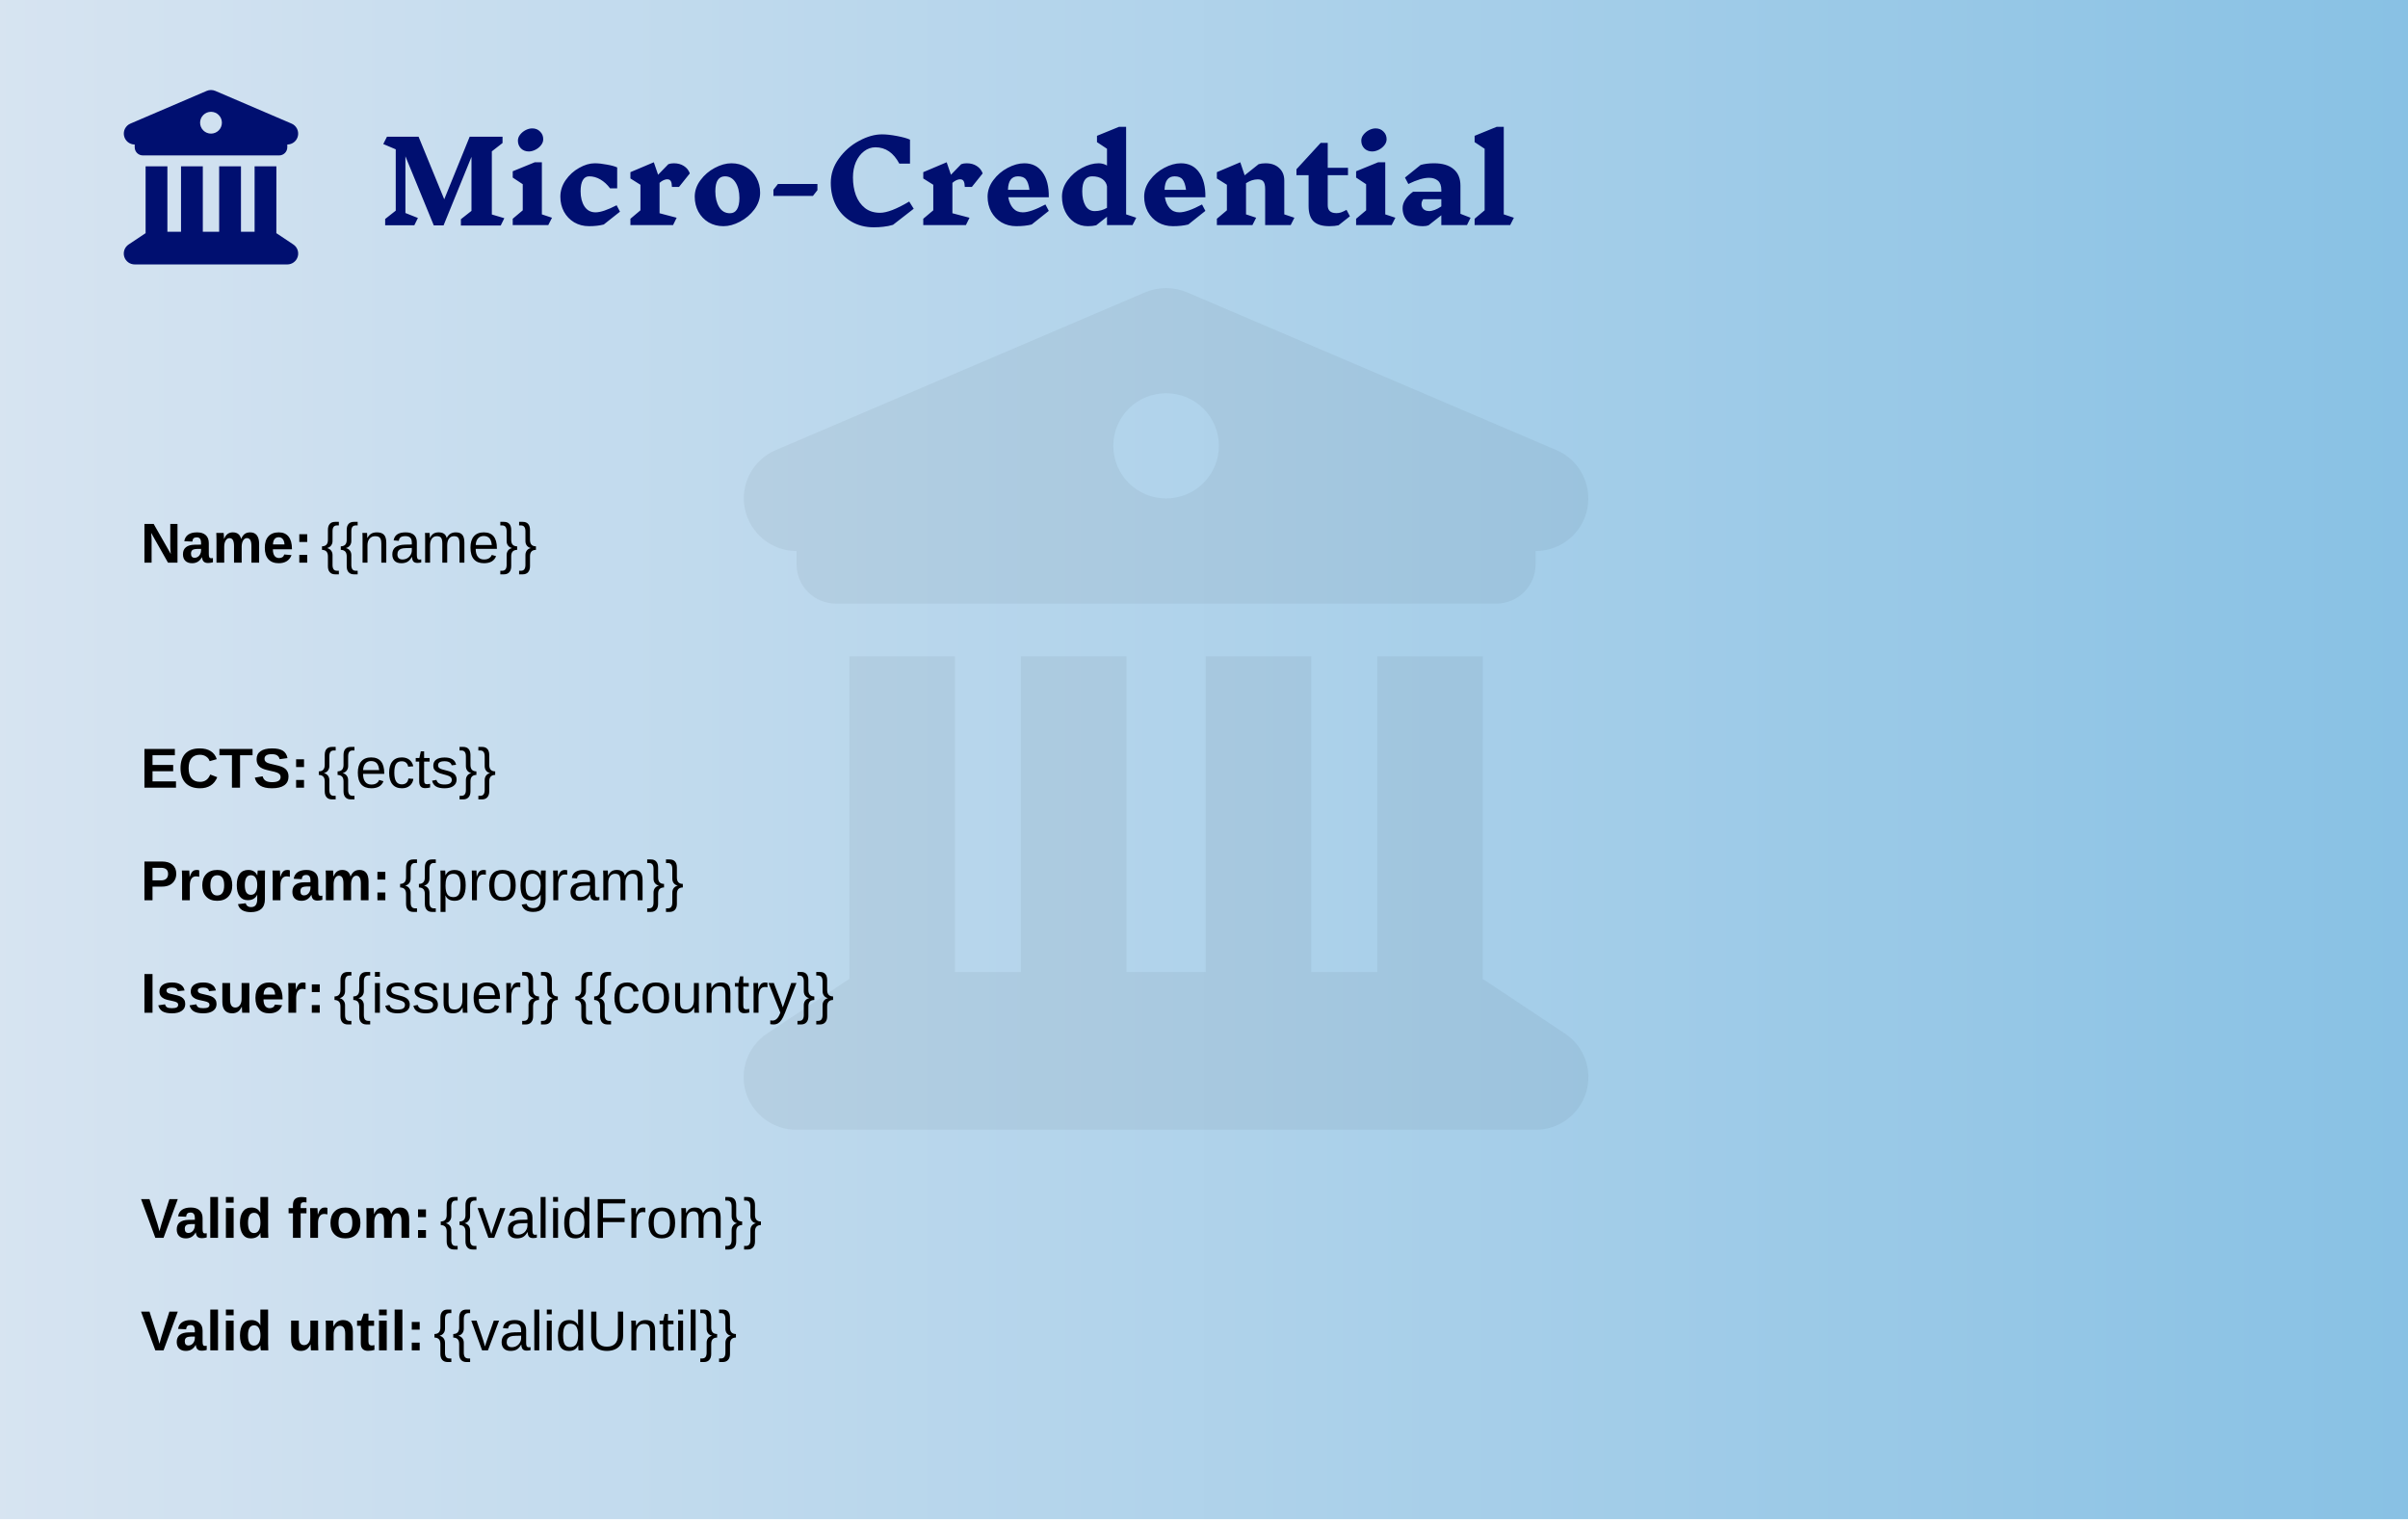
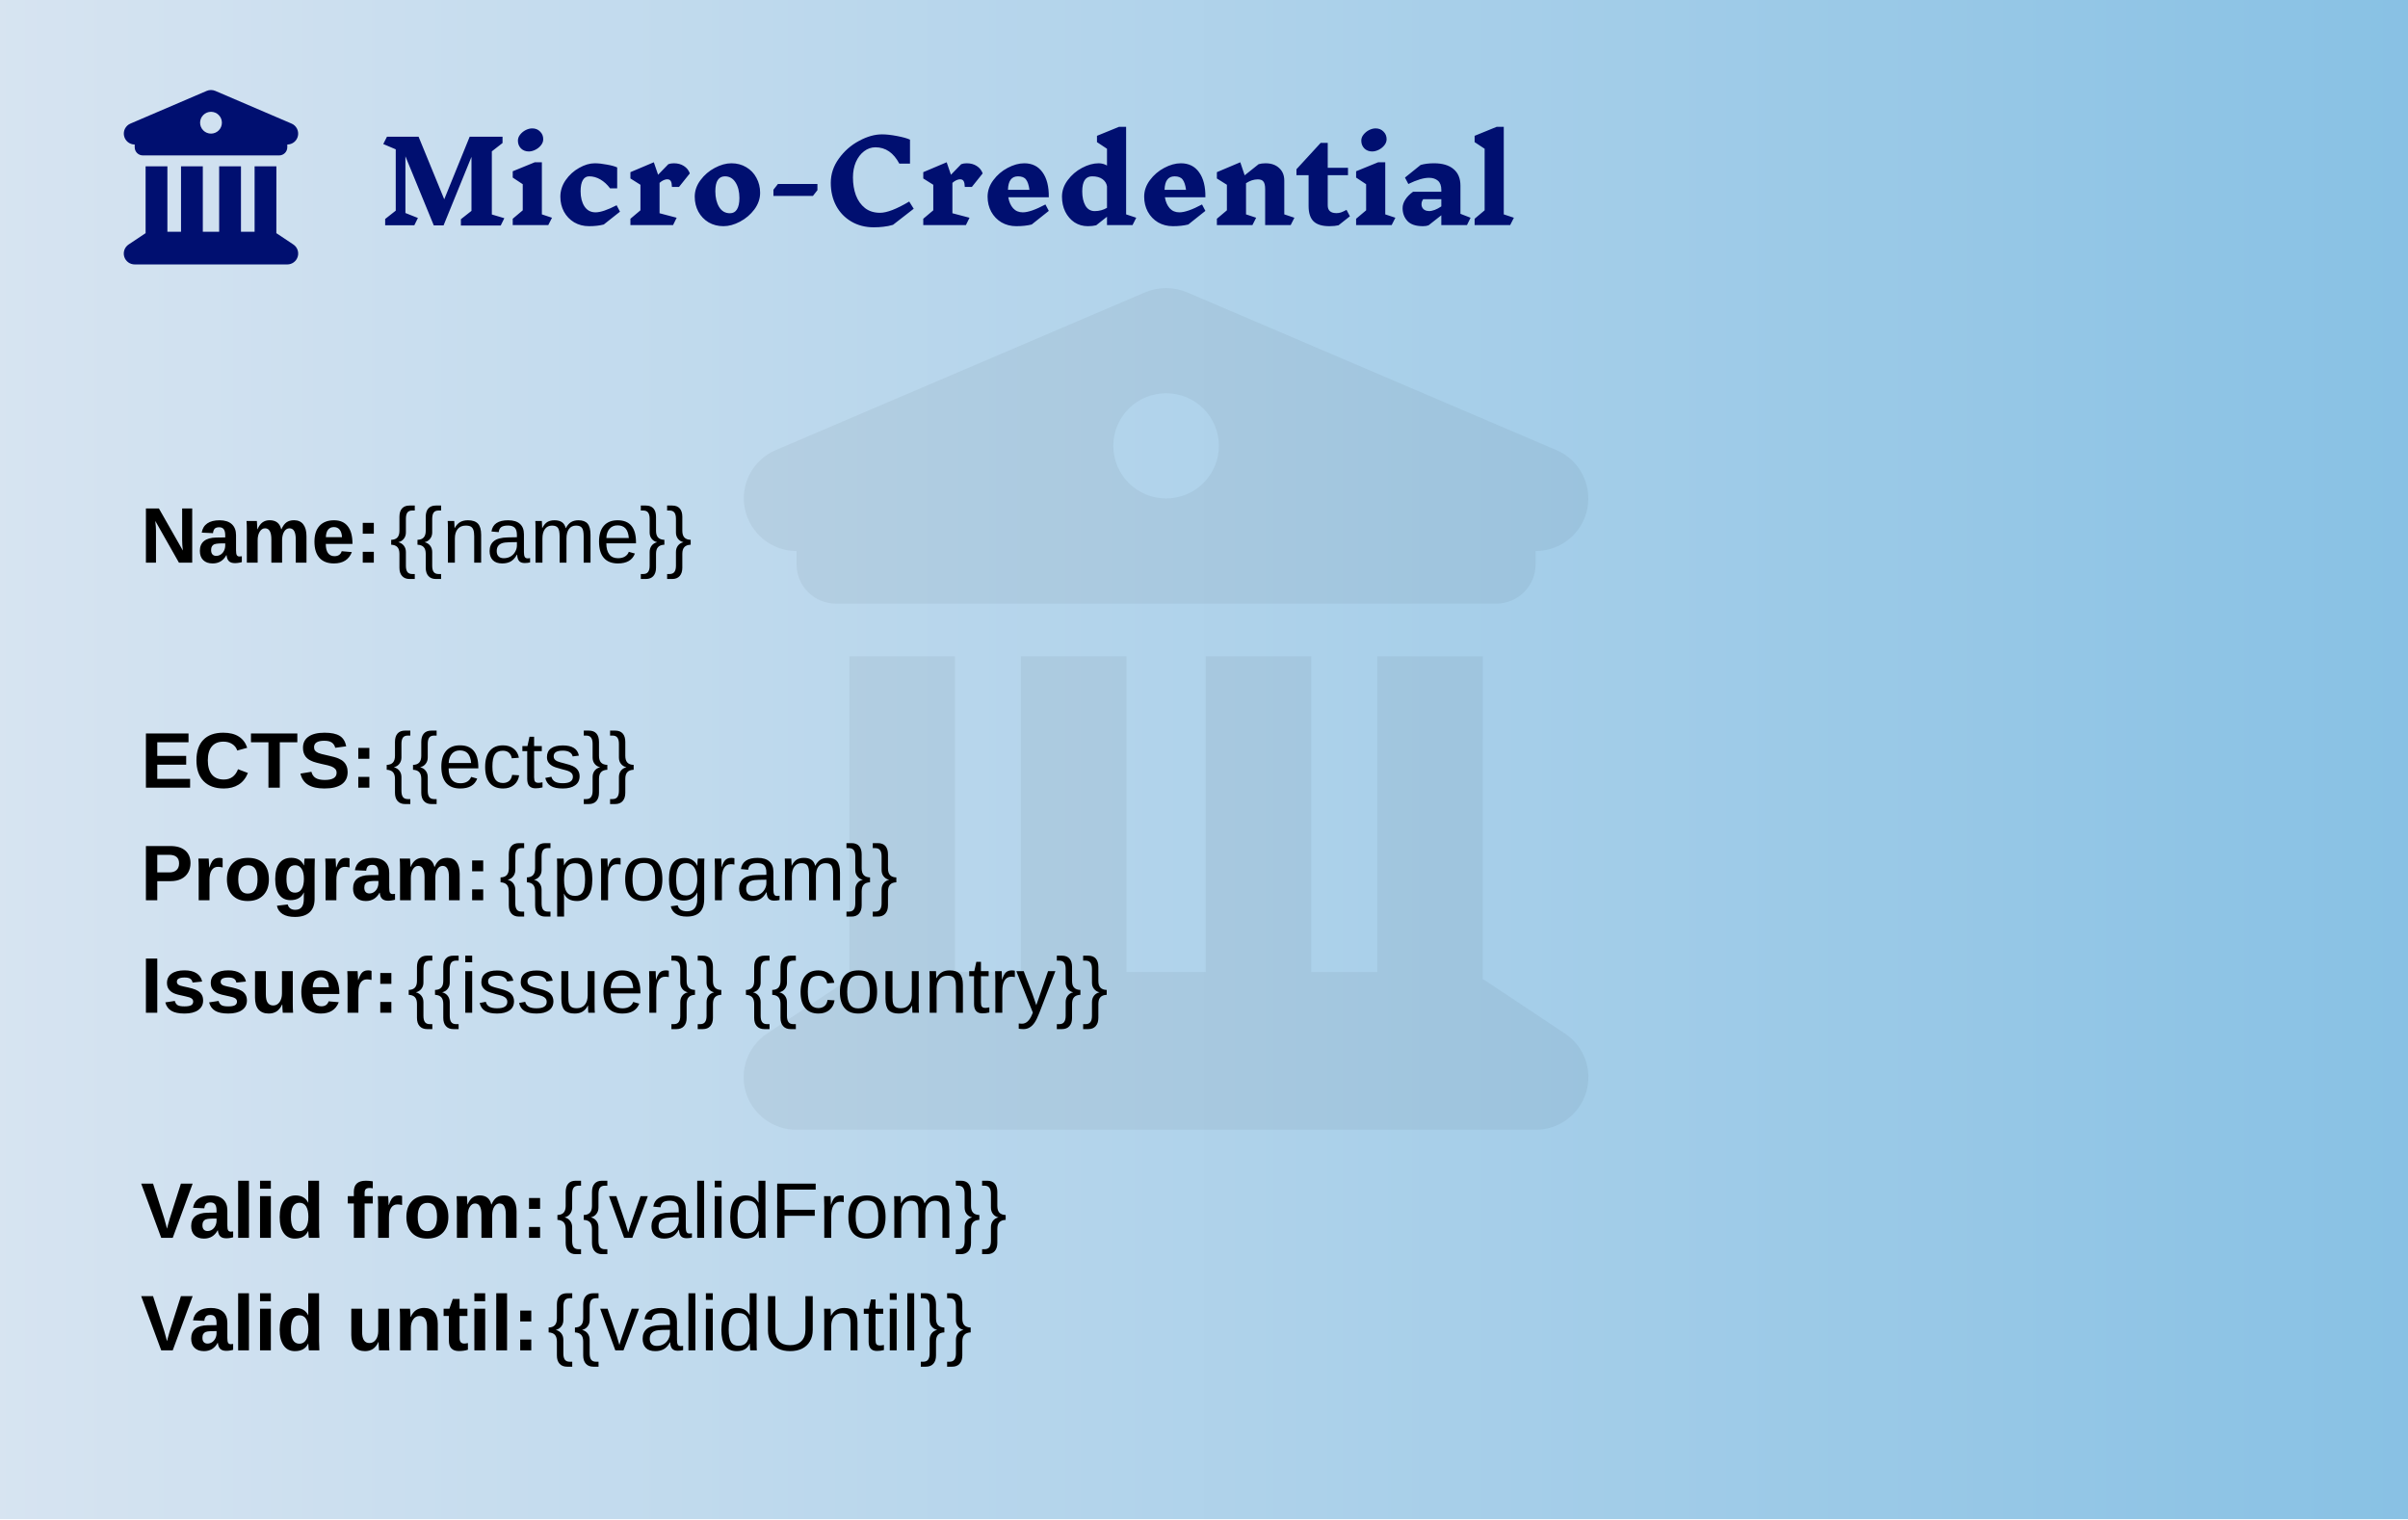
- <svg xmlns="http://www.w3.org/2000/svg" width="856" height="540" viewBox="0 0 856 540">
+ <svg xmlns="http://www.w3.org/2000/svg" height="540" viewBox="0 0 856 540" width="856">
  <defs>
-     <linearGradient id="bgGradient" x1="100%" y1="0%" x2="0%" y2="0%">
+     <linearGradient id="bgGradient" x1="100%" x2="0%" y1="0%" y2="0%">
      <stop offset="0%" stop-color="#88c1e4" />
      <stop offset="100%" stop-color="#d7e4f1" />
    </linearGradient>
  </defs>
-   <rect width="100%" height="100%" fill="url(#bgGradient)" />
+   <rect fill="url(#bgGradient)" height="100%" width="100%" />
  <path d="M73.48 32.309L46.358 43.935C44.663 44.662 43.718 46.478 44.094 48.27C44.469 50.063 46.043 51.371 47.883 51.371V52.34C47.883 53.95 49.179 55.246 50.789 55.246H99.221C100.832 55.246 102.127 53.95 102.127 52.34V51.371C103.968 51.371 105.554 50.075 105.917 48.27C106.28 46.466 105.336 44.65 103.653 43.935L76.531 32.309C75.562 31.897 74.448 31.897 73.48 32.309ZM59.507 59.122H51.758V82.895C51.685 82.931 51.613 82.979 51.54 83.028L45.728 86.903C44.312 87.848 43.67 89.616 44.166 91.251C44.663 92.886 46.176 94 47.883 94H102.127C103.834 94 105.336 92.886 105.832 91.251C106.329 89.616 105.699 87.848 104.27 86.903L98.458 83.028C98.386 82.979 98.313 82.943 98.24 82.895L98.253 59.122H90.504V82.374H85.66V59.122H77.911V82.374H72.099V59.122H64.35V82.374H59.507V59.122ZM75.005 39.745C76.033 39.745 77.018 40.153 77.745 40.88C78.472 41.606 78.88 42.592 78.88 43.62C78.88 44.648 78.472 45.634 77.745 46.36C77.018 47.087 76.033 47.495 75.005 47.495C73.978 47.495 72.992 47.087 72.266 46.36C71.539 45.634 71.131 44.648 71.131 43.62C71.131 42.592 71.539 41.606 72.266 40.88C72.992 40.153 73.978 39.745 75.005 39.745Z" fill="#000F70" />
  <path d="M178 80.16H163.84V77.92L167.6 74.96V55.76L157.68 80.12H154.2L144.12 55.56V75.72L148.56 77.48L147.28 80.08H136.92V77.84L140.68 74.88V53.08L136.24 51.2L137.56 48.6H148.8L157.92 70.84L166.96 48.6H178.64V50.84L174.84 53.8V76.24L179.28 77.56L178 80.16ZM194.907 80H182.267V77.76L185.827 74.76V65.48L182.267 63.12V60.88L190.107 57.68H192.627V76.2L196.227 77.4L194.907 80ZM189.187 45.64C190.334 45.64 191.267 46.013 191.987 46.76C192.734 47.48 193.107 48.387 193.107 49.48C193.107 50.253 192.84 50.973 192.307 51.64C191.774 52.307 191.107 52.84 190.307 53.24C189.507 53.64 188.734 53.84 187.987 53.84C186.867 53.84 185.934 53.48 185.187 52.76C184.467 52.013 184.107 51.093 184.107 50C184.107 49.227 184.374 48.507 184.907 47.84C185.44 47.173 186.094 46.64 186.867 46.24C187.667 45.84 188.44 45.64 189.187 45.64ZM211.435 58.04C212.688 58.04 214.142 58.2 215.795 58.52C217.448 58.813 218.648 59.147 219.395 59.52V66.96H216.875C215.862 65.6 214.715 64.547 213.435 63.8C212.155 63.053 210.822 62.68 209.435 62.68C208.448 62.68 207.688 63.147 207.155 64.08C206.648 64.987 206.395 66.293 206.395 68C206.395 70.16 206.848 71.947 207.755 73.36C208.688 74.773 210.008 75.48 211.715 75.48C213.448 75.48 215.942 74.64 219.195 72.96L220.395 75.24L214.635 79.8C213.115 80.2 211.368 80.4 209.395 80.4C207.448 80.4 205.688 79.947 204.115 79.04C202.568 78.107 201.355 76.84 200.475 75.24C199.622 73.64 199.195 71.867 199.195 69.92C199.195 67.813 199.822 65.853 201.075 64.04C202.355 62.2 203.955 60.747 205.875 59.68C207.795 58.587 209.648 58.04 211.435 58.04ZM237.343 63.72C236.383 63.72 235.423 64.147 234.463 65V75.8L240.543 77.4L239.263 80H224.103V77.76L227.663 74.76V65.68L224.103 63.44V61.2L232.423 57.68L233.943 62.12L237.583 58.36C238.143 58.147 238.796 58.04 239.543 58.04C240.929 58.04 242.116 58.36 243.103 59C244.116 59.64 244.823 60.52 245.223 61.64L241.383 66.44H238.863C238.836 65.48 238.703 64.8 238.463 64.4C238.223 63.973 237.849 63.76 237.343 63.76V63.72ZM260.008 58.04C261.982 58.04 263.742 58.507 265.288 59.44C266.835 60.347 268.035 61.6 268.888 63.2C269.768 64.8 270.208 66.573 270.208 68.52C270.208 70.627 269.528 72.6 268.168 74.44C266.808 76.253 265.102 77.707 263.048 78.8C261.022 79.867 259.062 80.4 257.168 80.4C255.222 80.4 253.462 79.947 251.888 79.04C250.342 78.107 249.128 76.84 248.248 75.24C247.395 73.64 246.968 71.867 246.968 69.92C246.968 67.813 247.648 65.853 249.008 64.04C250.368 62.2 252.062 60.747 254.088 59.68C256.142 58.587 258.115 58.04 260.008 58.04ZM257.688 62.68C256.568 62.68 255.715 63.133 255.128 64.04C254.568 64.92 254.288 66.24 254.288 68C254.288 70.24 254.742 72.107 255.648 73.6C256.555 75.067 257.835 75.8 259.488 75.8C260.582 75.8 261.408 75.347 261.968 74.44C262.555 73.507 262.848 72.16 262.848 70.4C262.848 68.16 262.395 66.32 261.488 64.88C260.582 63.413 259.315 62.68 257.688 62.68ZM274.94 67.44L276.54 65.4H290.58V67.6L288.98 69.64H274.94V67.44ZM313.528 47.76C315.074 47.76 316.874 47.96 318.928 48.36C321.008 48.76 322.528 49.187 323.488 49.64V58.16H319.688C317.634 54.293 314.808 52.36 311.208 52.36C309.741 52.36 308.394 52.827 307.168 53.76C305.941 54.693 304.968 55.973 304.248 57.6C303.554 59.227 303.208 61.053 303.208 63.08C303.208 65.373 303.554 67.48 304.248 69.4C304.968 71.293 306.048 72.813 307.488 73.96C308.928 75.08 310.714 75.64 312.848 75.64C315.274 75.64 318.728 74.307 323.208 71.64L324.808 74.2L317.448 79.92C316.274 80.267 315.141 80.493 314.048 80.6C312.981 80.733 311.834 80.8 310.608 80.8C307.621 80.8 304.968 80.12 302.648 78.76C300.328 77.4 298.528 75.533 297.248 73.16C295.968 70.76 295.328 68.04 295.328 65C295.328 61.88 296.288 59 298.208 56.36C300.128 53.693 302.514 51.6 305.368 50.08C308.221 48.533 310.941 47.76 313.528 47.76ZM341.444 63.72C340.484 63.72 339.524 64.147 338.564 65V75.8L344.644 77.4L343.364 80H328.204V77.76L331.764 74.76V65.68L328.204 63.44V61.2L336.524 57.68L338.044 62.12L341.684 58.36C342.244 58.147 342.898 58.04 343.644 58.04C345.031 58.04 346.218 58.36 347.204 59C348.218 59.64 348.924 60.52 349.324 61.64L345.484 66.44H342.964C342.938 65.48 342.804 64.8 342.564 64.4C342.324 63.973 341.951 63.76 341.444 63.76V63.72ZM364.11 58.04C366.91 58.04 369.07 59.107 370.59 61.24C372.137 63.373 372.883 66.333 372.83 70.12H358.43C358.697 71.747 359.27 73.053 360.15 74.04C361.03 75 362.177 75.48 363.59 75.48C365.457 75.48 368.137 74.547 371.63 72.68L372.83 74.96L366.75 79.8C365.177 80.2 363.35 80.4 361.27 80.4C359.323 80.4 357.563 79.947 355.99 79.04C354.443 78.107 353.23 76.84 352.35 75.24C351.497 73.64 351.07 71.867 351.07 69.92C351.07 67.813 351.75 65.853 353.11 64.04C354.47 62.2 356.163 60.747 358.19 59.68C360.243 58.587 362.217 58.04 364.11 58.04ZM361.91 62.68C360.737 62.68 359.857 63.08 359.27 63.88C358.683 64.653 358.363 65.853 358.31 67.48H365.95C365.737 65.827 365.337 64.613 364.75 63.84C364.19 63.067 363.23 62.68 361.87 62.68H361.91ZM402.595 80H393.515V77.04L389.675 80.08C388.822 80.293 387.835 80.4 386.715 80.4C384.955 80.4 383.369 79.947 381.955 79.04C380.569 78.107 379.475 76.84 378.675 75.24C377.902 73.64 377.515 71.867 377.515 69.92C377.515 67.813 378.195 65.853 379.555 64.04C380.915 62.2 382.609 60.747 384.635 59.68C386.689 58.587 388.662 58.04 390.555 58.04C391.622 58.04 392.609 58.307 393.515 58.84V52.88L389.955 50.52V48.28L397.795 45.08H400.315V76.2L403.915 77.4L402.595 80ZM389.155 75.04C390.729 75.04 392.182 74.653 393.515 73.88V66.24C393.355 65.2 392.822 64.347 391.915 63.68C391.009 63.013 389.782 62.68 388.235 62.68C385.889 62.68 384.715 64.467 384.715 68.04C384.715 70.067 385.089 71.747 385.835 73.08C386.609 74.387 387.715 75.04 389.155 75.04ZM419.774 58.04C422.574 58.04 424.734 59.107 426.254 61.24C427.801 63.373 428.547 66.333 428.494 70.12H414.094C414.361 71.747 414.934 73.053 415.814 74.04C416.694 75 417.841 75.48 419.254 75.48C421.121 75.48 423.801 74.547 427.294 72.68L428.494 74.96L422.414 79.8C420.841 80.2 419.014 80.4 416.934 80.4C414.987 80.4 413.227 79.947 411.654 79.04C410.107 78.107 408.894 76.84 408.014 75.24C407.161 73.64 406.734 71.867 406.734 69.92C406.734 67.813 407.414 65.853 408.774 64.04C410.134 62.2 411.827 60.747 413.854 59.68C415.907 58.587 417.881 58.04 419.774 58.04ZM417.574 62.68C416.401 62.68 415.521 63.08 414.934 63.88C414.347 64.653 414.027 65.853 413.974 67.48H421.614C421.401 65.827 421.001 64.613 420.414 63.84C419.854 63.067 418.894 62.68 417.534 62.68H417.574ZM458.819 80H449.739V67.2C449.739 65.947 449.539 65.067 449.139 64.56C448.766 64.027 448.099 63.76 447.139 63.76C445.726 63.76 444.326 64.213 442.939 65.12V76.2L446.539 77.4L445.219 80H432.579V77.76L436.139 74.76V65.68L432.579 63.44V61.2L440.899 57.68L442.459 62.32L447.419 58.36C448.139 58.147 448.953 58.04 449.859 58.04C451.886 58.04 453.499 58.6 454.699 59.72C455.926 60.813 456.539 62.307 456.539 64.2V76.2L460.139 77.4L458.819 80ZM475.825 80.08C474.918 80.293 473.838 80.4 472.585 80.4C470.025 80.4 468.145 79.827 466.945 78.68C465.772 77.507 465.185 75.707 465.185 73.28V62.28H460.865V60.16L469.465 50.8H471.985V59.64H479.185V62.28H471.985V73C471.985 74.84 473.025 75.76 475.105 75.76C475.638 75.76 476.158 75.68 476.665 75.52C477.198 75.333 477.865 75.027 478.665 74.6L479.865 76.88L475.825 80.08ZM494.712 80H482.072V77.76L485.632 74.76V65.48L482.072 63.12V60.88L489.912 57.68H492.432V76.2L496.032 77.4L494.712 80ZM488.992 45.64C490.138 45.64 491.072 46.013 491.792 46.76C492.538 47.48 492.912 48.387 492.912 49.48C492.912 50.253 492.645 50.973 492.112 51.64C491.578 52.307 490.912 52.84 490.112 53.24C489.312 53.64 488.538 53.84 487.792 53.84C486.672 53.84 485.738 53.48 484.992 52.76C484.272 52.013 483.912 51.093 483.912 50C483.912 49.227 484.178 48.507 484.712 47.84C485.245 47.173 485.898 46.64 486.672 46.24C487.472 45.84 488.245 45.64 488.992 45.64ZM521.48 80H512.36V76.52L507.84 80.08C507.306 80.293 506.64 80.4 505.84 80.4C503.28 80.4 501.426 79.773 500.28 78.52C499.16 77.267 498.6 75.76 498.6 74C498.6 72.96 498.92 71.947 499.56 70.96C500.2 69.947 501.12 69.013 502.32 68.16H512.36V67.48C512.36 66.013 511.96 64.933 511.16 64.24C510.36 63.547 509.293 63.2 507.96 63.2C506.093 63.2 503.653 63.933 500.64 65.4L499.44 63.12L505 58.64C506.36 58.24 507.946 58.04 509.76 58.04C512.746 58.04 515.053 58.72 516.68 60.08C518.333 61.44 519.16 63.413 519.16 66V76L522.76 77.4L521.48 80ZM507.88 75.04C509.24 75.04 510.733 74.48 512.36 73.36V70.8H505.92C505.706 71.12 505.546 71.427 505.44 71.72C505.36 71.987 505.32 72.293 505.32 72.64C505.32 73.307 505.546 73.867 506 74.32C506.48 74.773 507.106 75 507.88 75V75.04ZM536.841 80H524.201V77.76L527.761 74.76V52.88L524.201 50.52V48.28L532.041 45.08H534.561V76.2L538.161 77.4L536.841 80Z" fill="#000F70" />
-   <path opacity="0.05" d="M407.137 103.89L275.771 159.996C267.56 163.502 262.986 172.269 264.804 180.918C266.622 189.568 274.246 195.88 283.16 195.88V200.555C283.16 208.328 289.435 214.582 297.235 214.582H531.817C539.617 214.582 545.892 208.328 545.892 200.555V195.88C554.806 195.88 562.488 189.627 564.248 180.918C566.007 172.21 561.433 163.444 553.281 159.996L421.915 103.89C417.224 101.903 411.828 101.903 407.137 103.89ZM339.46 233.284H301.927V348.008C301.575 348.183 301.223 348.417 300.871 348.65L272.721 367.352C265.86 371.911 262.751 380.444 265.156 388.333C267.56 396.223 274.891 401.6 283.16 401.6H545.892C554.161 401.6 561.433 396.223 563.837 388.333C566.242 380.444 563.192 371.911 556.272 367.352L528.122 348.65C527.77 348.417 527.418 348.241 527.067 348.008L527.125 233.284H489.592V345.495H466.134V233.284H428.601V345.495H400.451V233.284H362.918V345.495H339.46V233.284ZM414.526 139.774C419.503 139.774 424.276 141.745 427.796 145.252C431.315 148.759 433.292 153.516 433.292 158.476C433.292 163.436 431.315 168.193 427.796 171.7C424.276 175.208 419.503 177.178 414.526 177.178C409.549 177.178 404.775 175.208 401.256 171.7C397.737 168.193 395.759 163.436 395.759 158.476C395.759 153.516 397.737 148.759 401.256 145.252C404.775 141.745 409.549 139.774 414.526 139.774Z" fill="black" />
+   <path d="M407.137 103.89L275.771 159.996C267.56 163.502 262.986 172.269 264.804 180.918C266.622 189.568 274.246 195.88 283.16 195.88V200.555C283.16 208.328 289.435 214.582 297.235 214.582H531.817C539.617 214.582 545.892 208.328 545.892 200.555V195.88C554.806 195.88 562.488 189.627 564.248 180.918C566.007 172.21 561.433 163.444 553.281 159.996L421.915 103.89C417.224 101.903 411.828 101.903 407.137 103.89ZM339.46 233.284H301.927V348.008C301.575 348.183 301.223 348.417 300.871 348.65L272.721 367.352C265.86 371.911 262.751 380.444 265.156 388.333C267.56 396.223 274.891 401.6 283.16 401.6H545.892C554.161 401.6 561.433 396.223 563.837 388.333C566.242 380.444 563.192 371.911 556.272 367.352L528.122 348.65C527.77 348.417 527.418 348.241 527.067 348.008L527.125 233.284H489.592V345.495H466.134V233.284H428.601V345.495H400.451V233.284H362.918V345.495H339.46V233.284ZM414.526 139.774C419.503 139.774 424.276 141.745 427.796 145.252C431.315 148.759 433.292 153.516 433.292 158.476C433.292 163.436 431.315 168.193 427.796 171.7C424.276 175.208 419.503 177.178 414.526 177.178C409.549 177.178 404.775 175.208 401.256 171.7C397.737 168.193 395.759 163.436 395.759 158.476C395.759 153.516 397.737 148.759 401.256 145.252C404.775 141.745 409.549 139.774 414.526 139.774Z" fill="black" opacity="0.05" />
  <style>
-     .label { font-weight: bold; font-family: Arial, sans-serif; font-size: 20px; fill: #000; }
-     .value { font-weight: normal; font-family: Arial, sans-serif; font-size: 20px; fill: #000; }
+     .label { font-weight: bold; font-family: Arial, sans-serif; font-size: 28px; fill: #000; }
+     .value { font-weight: normal; font-family: Arial, sans-serif; font-size: 28px; fill: #000; }
  </style>
  <text x="50" y="200.0">
    <tspan class="label">Name: </tspan>
    <tspan class="value">{{name}}</tspan>
  </text>
  <text x="50" y="280.0">
    <tspan class="label">ECTS: </tspan>
    <tspan class="value">{{ects}}</tspan>
  </text>
  <text x="50" y="320.0">
    <tspan class="label">Program: </tspan>
    <tspan class="value">{{program}}</tspan>
  </text>
  <text x="50" y="360.0">
    <tspan class="label">Issuer: </tspan>
    <tspan class="value">{{issuer}} {{country}}</tspan>
  </text>
  <text x="50" y="440.0">
    <tspan class="label">Valid from: </tspan>
    <tspan class="value">{{validFrom}}</tspan>
  </text>
  <text x="50" y="480.0">
    <tspan class="label">Valid until: </tspan>
    <tspan class="value">{{validUntil}}</tspan>
  </text>
</svg>
